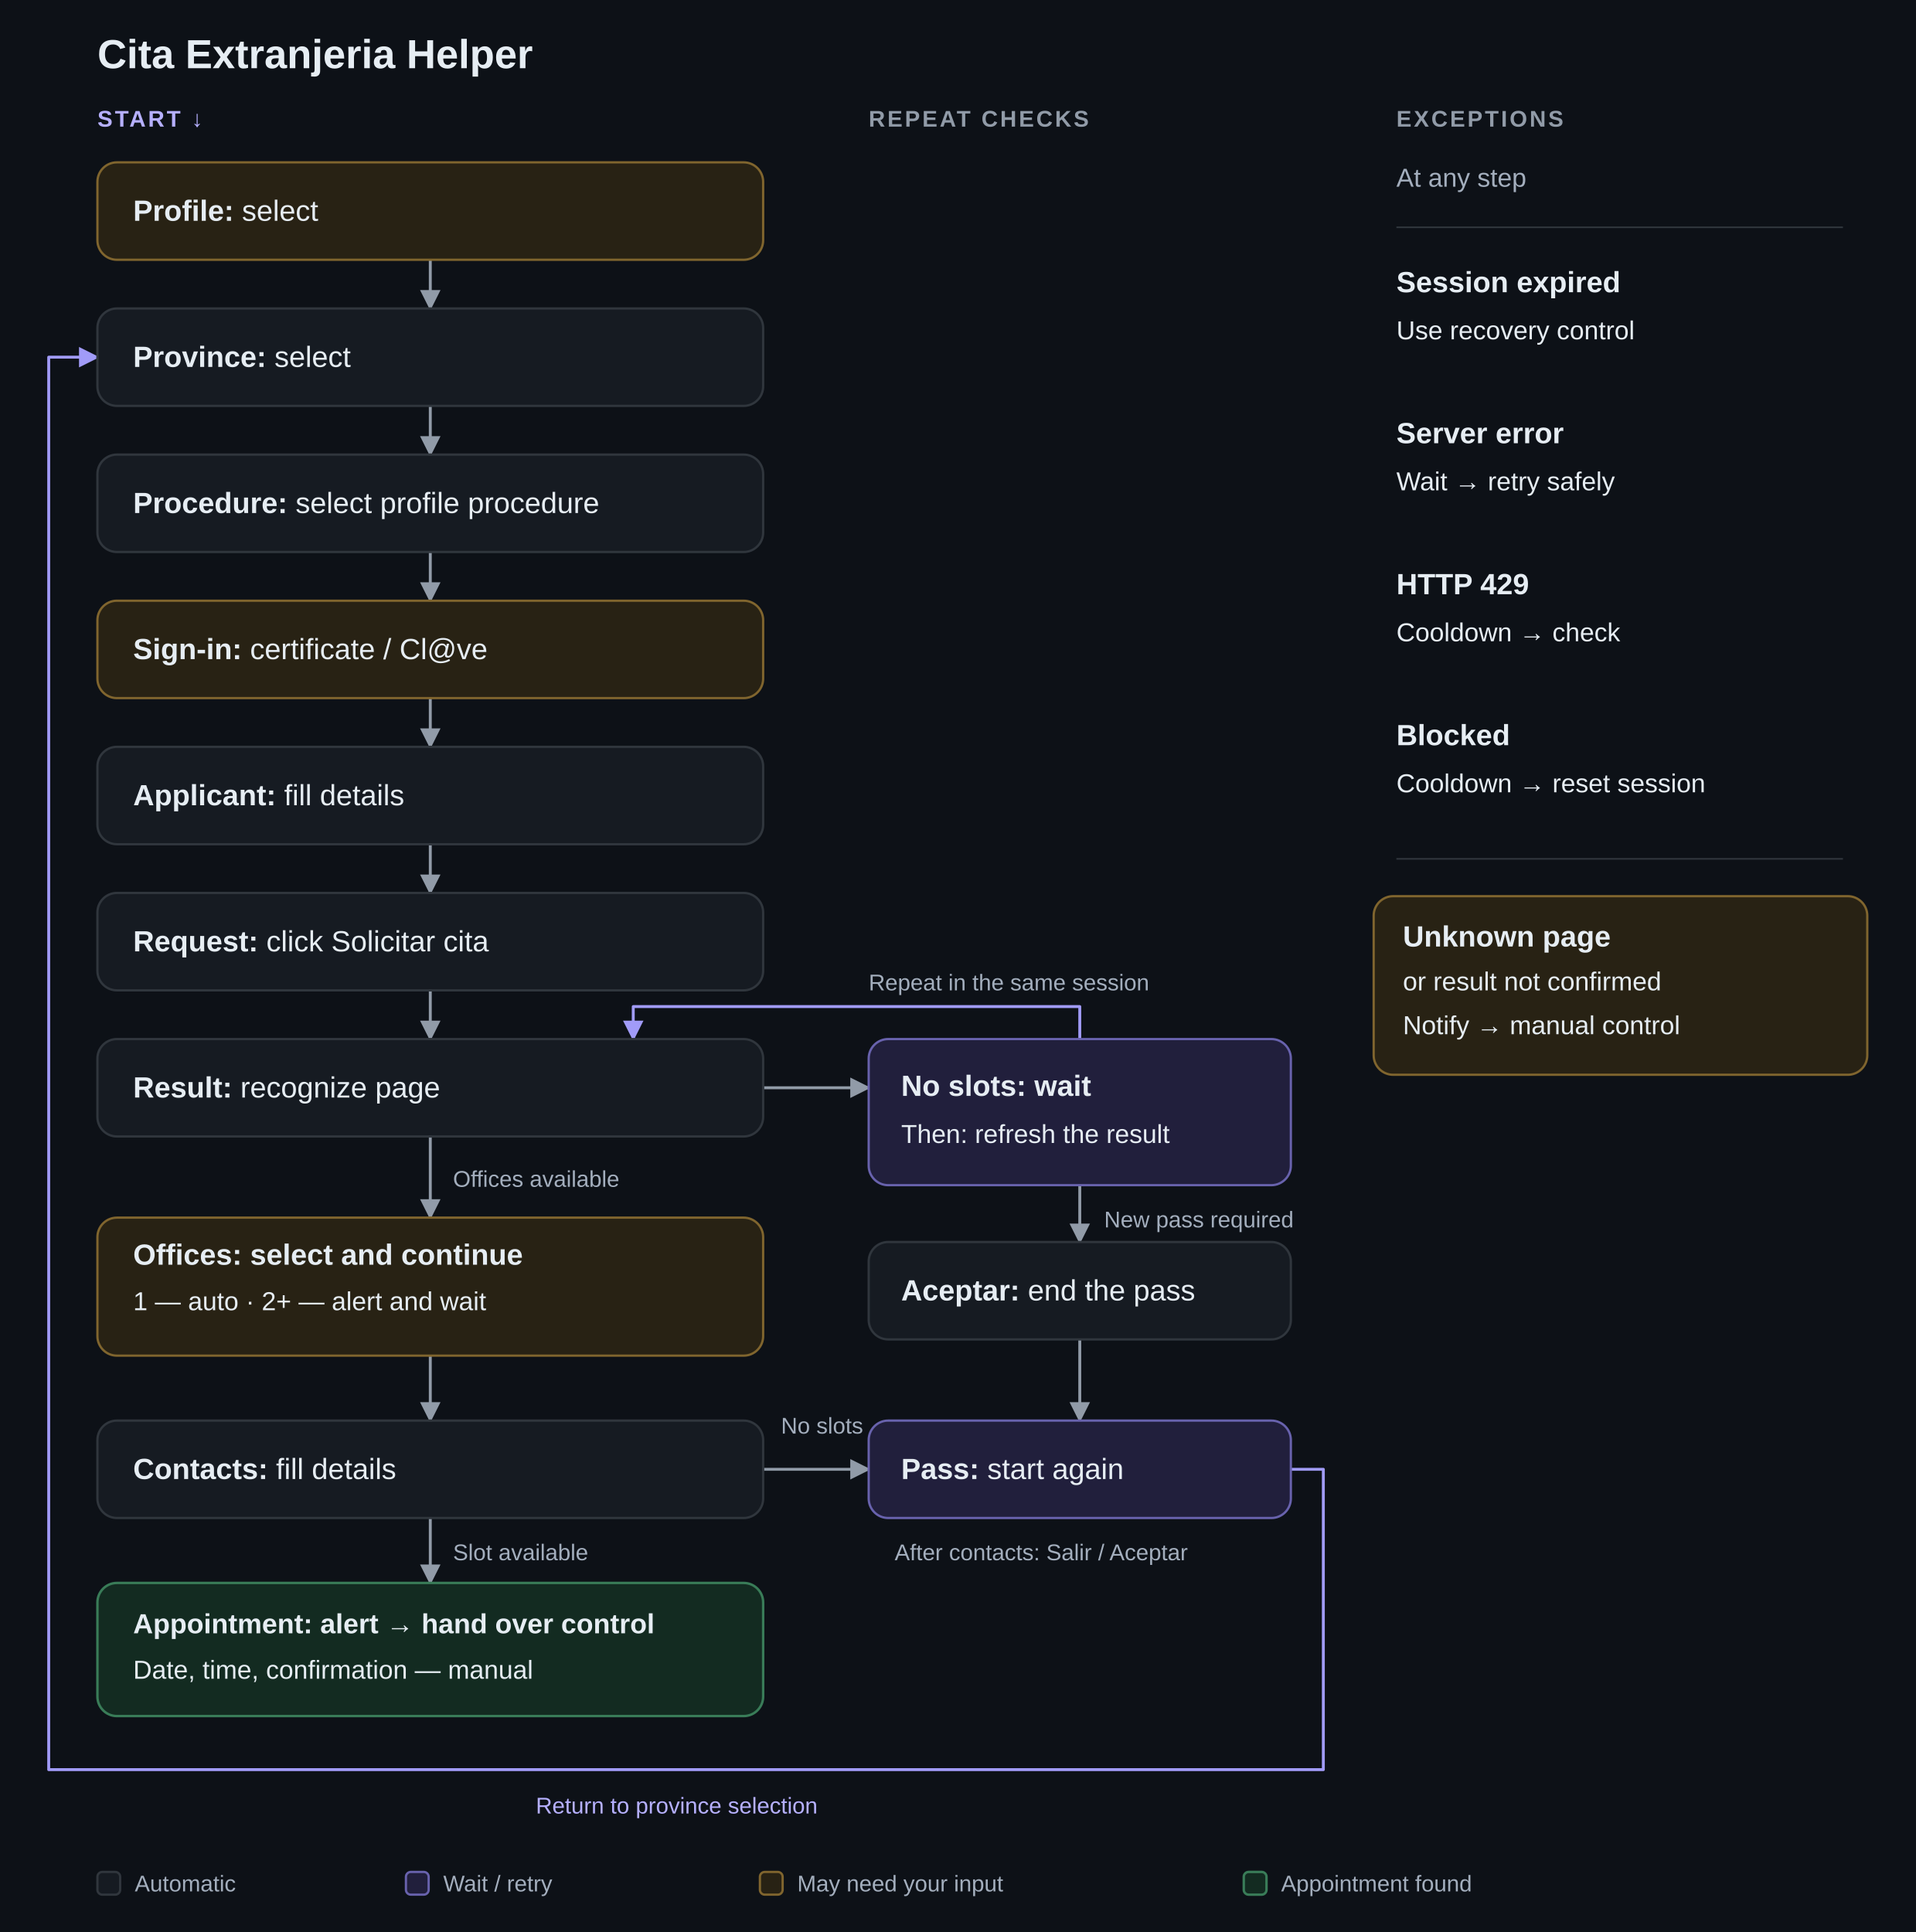
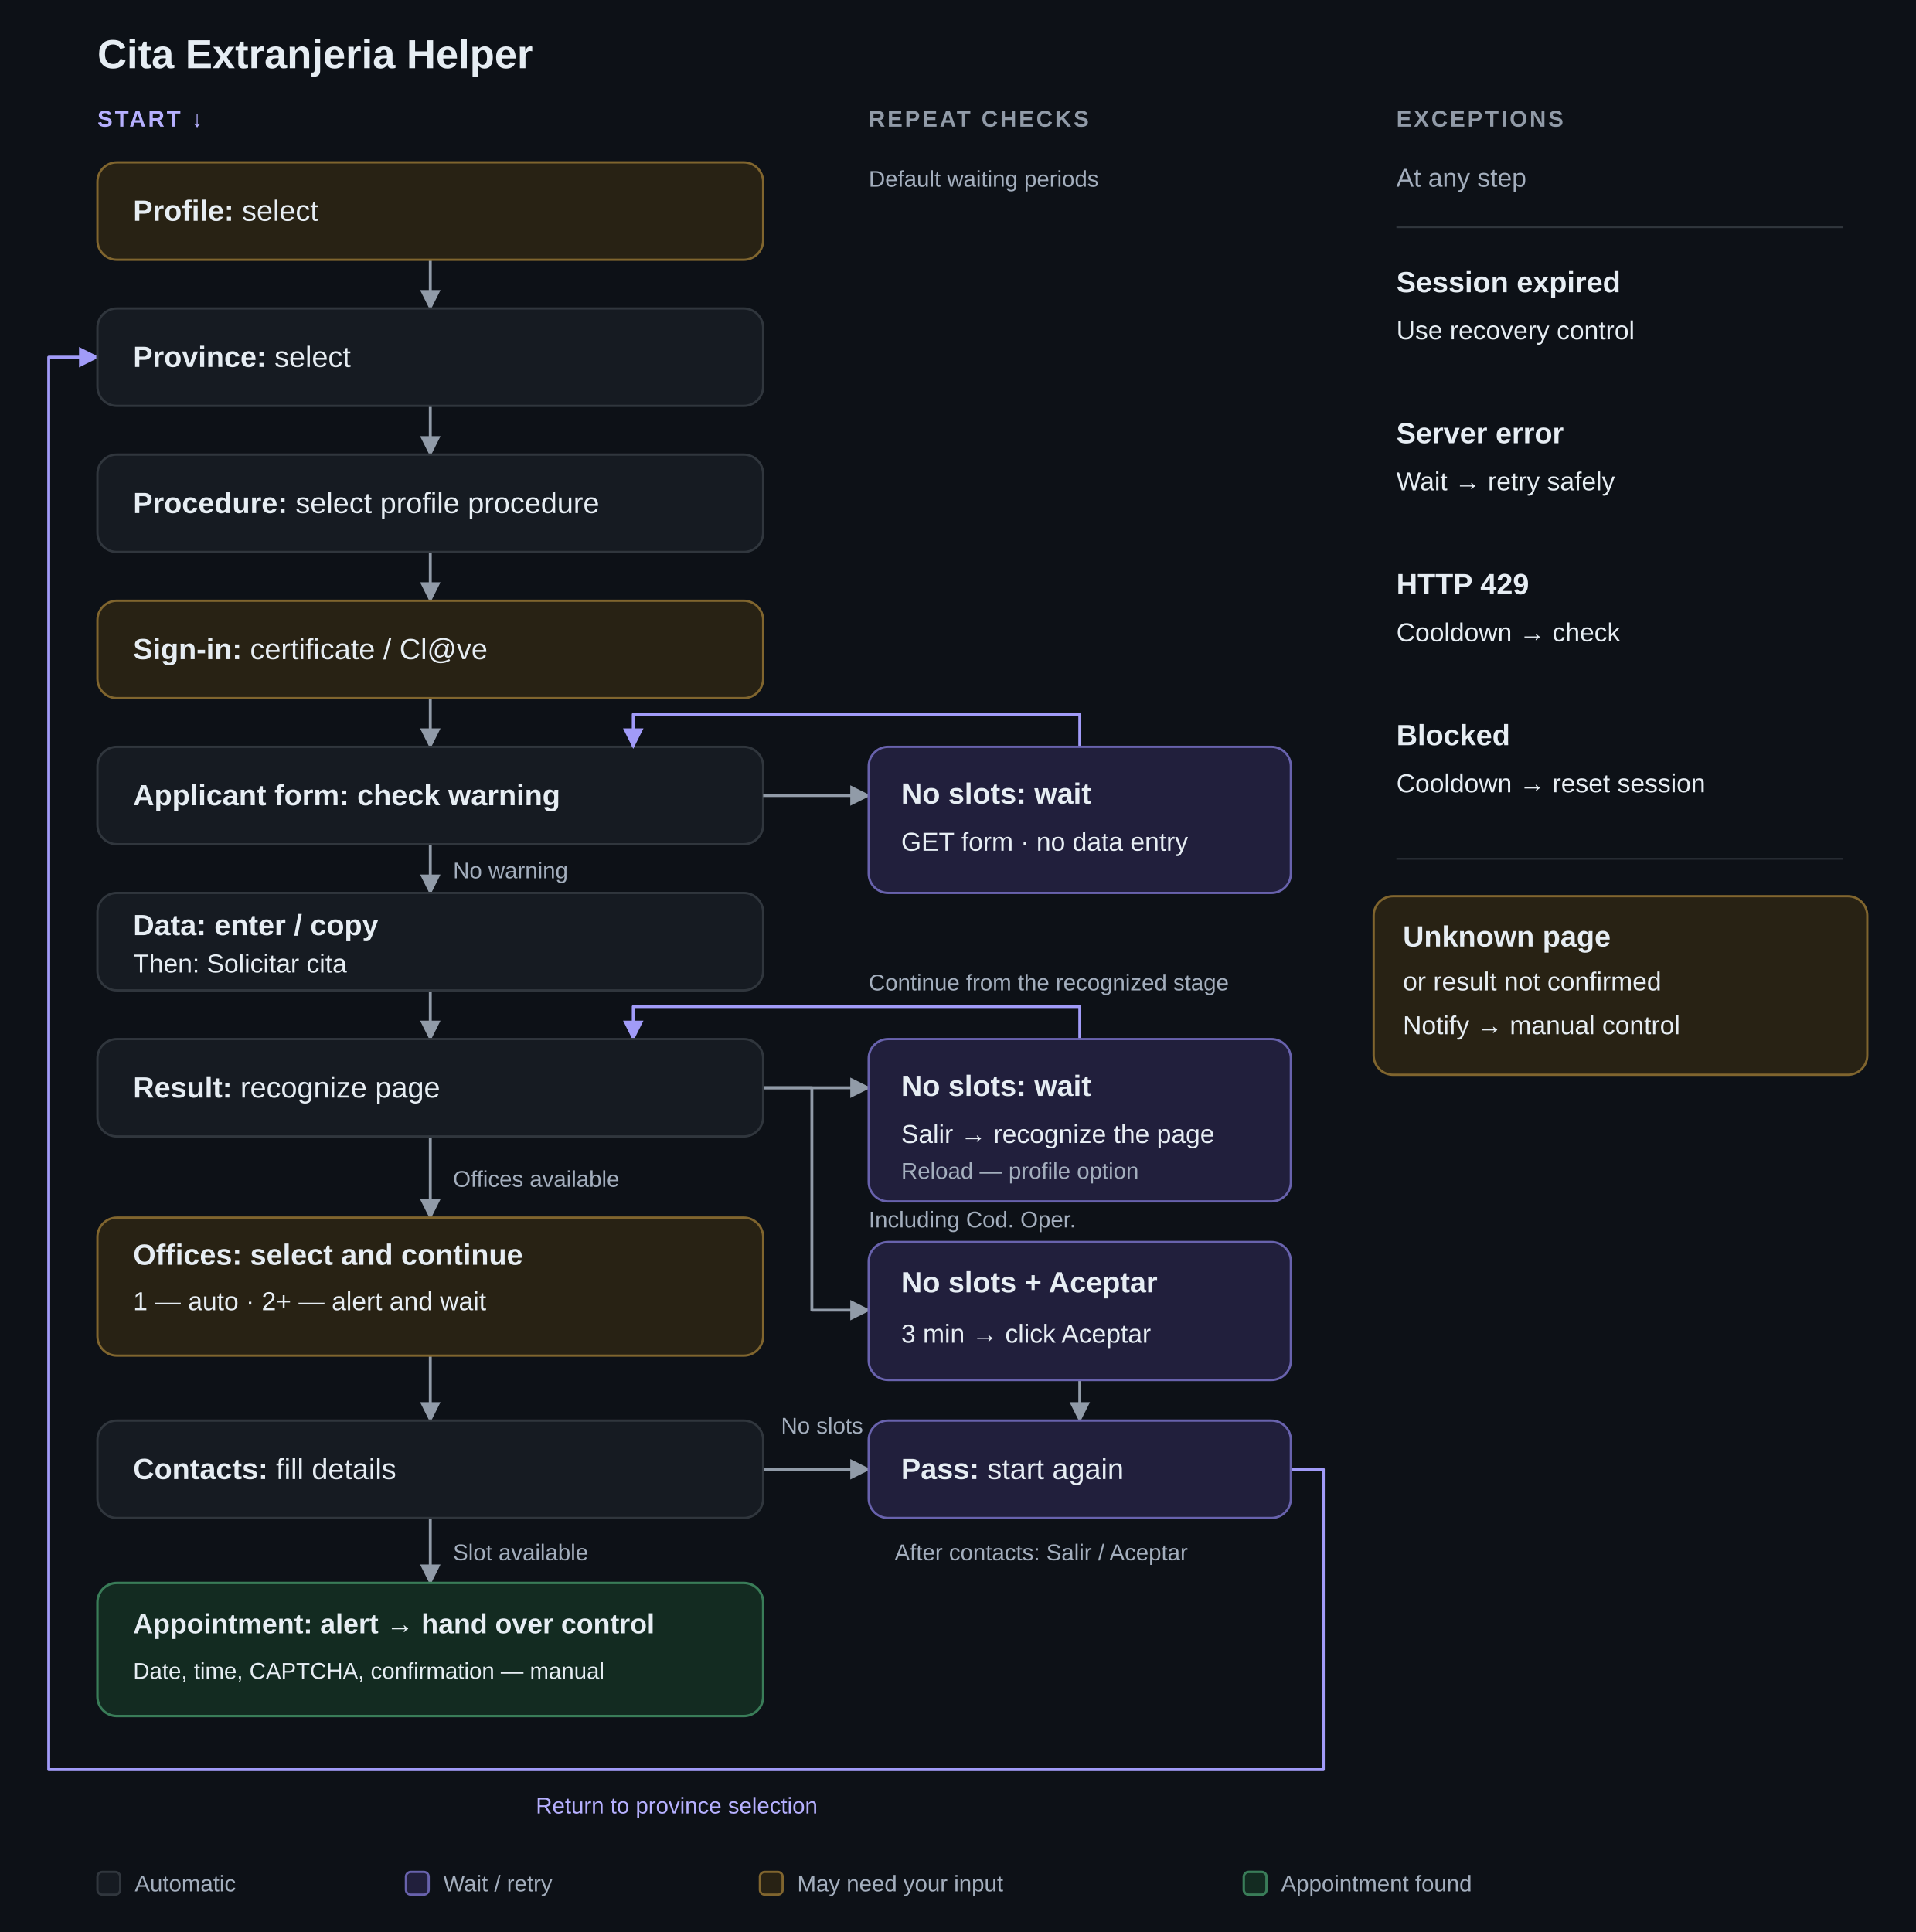
<svg xmlns="http://www.w3.org/2000/svg" width="1180" height="1190" viewBox="0 0 1180 1190">
  <defs>
    <marker id="arrow" viewBox="0 0 10 10" refX="9" refY="5" markerWidth="7" markerHeight="7" orient="auto-start-reverse">
      <path d="M0 0 10 5 0 10Z" fill="#919ba8" />
    </marker>
    <marker id="loop-arrow" viewBox="0 0 10 10" refX="9" refY="5" markerWidth="7" markerHeight="7" orient="auto-start-reverse">
      <path d="M0 0 10 5 0 10Z" fill="#a19bf8" />
    </marker>
    <style>
      text {font-family:Arial, sans-serif;fill:#e6edf3;font-size:18px}
      .heading {font-size:25px;font-weight:700}
      .section {font-size:14px;font-weight:700;letter-spacing:1.4px;fill:#919ba8}
      .label {font-size:14px;fill:#a3aebd}
      .name {font-weight:700}
      .node {fill:#161b22;stroke:#30363d;stroke-width:1.4}
      .manual {fill:#282214;stroke:#80652e;stroke-width:1.4}
      .wait {fill:#211f3c;stroke:#6862ad;stroke-width:1.4}
      .found {fill:#132b21;stroke:#397c58;stroke-width:1.5}
      .link {fill:none;stroke:#919ba8;stroke-width:1.8;marker-end:url(#arrow);stroke-linejoin:round}
      .loop {fill:none;stroke:#a19bf8;stroke-width:1.8;marker-end:url(#loop-arrow);stroke-linejoin:round}
      .small {font-size:16px}
    </style>
  </defs>
  <rect width="1180" height="1190" fill="#0d1117" />
  <text x="60" y="42" class="heading">Cita Extranjeria Helper</text>
  <text x="60" y="78" class="section" style="fill:#b6b0ff">START ↓</text>
  <text x="535" y="78" class="section">REPEAT CHECKS</text>
  <text x="860" y="78" class="section">EXCEPTIONS</text>
  <path class="link" d="M265 160V190" />
  <path class="link" d="M265 250V280" />
  <path class="link" d="M265 340V370" />
  <path class="link" d="M265 430V460" />
  <path class="link" d="M265 520V550" />
  <path class="link" d="M265 610V640" />
  <path class="link" d="M265 700V750" />
  <path class="link" d="M265 835V875" />
  <path class="link" d="M265 935V975" />
  <path class="link" d="M470 670H535" />
  <path class="loop" d="M665 640V620H390V640" />
-   <path class="link" d="M665 730V765" />
-   <path class="link" d="M665 825V875" />
+   <path class="link" d="M470 670H500V807H535" />
+   <path class="link" d="M665 850V875" />
  <path class="link" d="M470 905H535" />
  <path class="loop" d="M795 905H815V1090H30V220H60" />
  <rect class="manual" x="60" y="100" width="410" height="60" rx="12" />
  <text x="82" y="136">
    <tspan class="name">Profile:</tspan> select</text>
  <rect class="node" x="60" y="190" width="410" height="60" rx="12" />
  <text x="82" y="226">
    <tspan class="name">Province:</tspan> select</text>
  <rect class="node" x="60" y="280" width="410" height="60" rx="12" />
  <text x="82" y="316">
    <tspan class="name">Procedure:</tspan> select profile procedure</text>
  <rect class="manual" x="60" y="370" width="410" height="60" rx="12" />
  <text x="82" y="406">
    <tspan class="name">Sign-in:</tspan> certificate / Cl@ve</text>
  <rect class="node" x="60" y="460" width="410" height="60" rx="12" />
-   <text x="82" y="496">
-     <tspan class="name">Applicant:</tspan> fill details</text>
+   <text x="82" y="496" class="name">Applicant form: check warning</text>
  <rect class="node" x="60" y="550" width="410" height="60" rx="12" />
-   <text x="82" y="586">
-     <tspan class="name">Request:</tspan> click Solicitar cita</text>
+   <text x="82" y="576" class="name">Data: enter / copy</text>
  <rect class="node" x="60" y="640" width="410" height="60" rx="12" />
  <text x="82" y="676">
    <tspan class="name">Result:</tspan> recognize page</text>
  <text x="279" y="731" class="label">Offices available</text>
  <rect class="manual" x="60" y="750" width="410" height="85" rx="12" />
  <text x="82" y="779" class="name">Offices: select and continue</text>
  <text x="82" y="807" class="small">1 — auto · 2+ — alert and wait</text>
  <rect class="node" x="60" y="875" width="410" height="60" rx="12" />
  <text x="82" y="911">
    <tspan class="name">Contacts:</tspan> fill details</text>
  <text x="481" y="883" class="label">No slots</text>
  <text x="279" y="961" class="label">Slot available</text>
  <rect class="found" x="60" y="975" width="410" height="82" rx="12" />
  <text x="82" y="1006" class="name" style="font-size:17px">Appointment: alert → hand over control</text>
-   <text x="82" y="1034" class="small">Date, time, confirmation — manual</text>
-   <rect class="wait" x="535" y="640" width="260" height="90" rx="12" />
+   <text x="82" y="1034" class="small" style="font-size:14px">Date, time, CAPTCHA, confirmation — manual</text>
+   <rect class="wait" x="535" y="640" width="260" height="100" rx="12" />
  <text x="555" y="675" class="name">No slots: wait</text>
-   <text x="555" y="704" class="small">Then: refresh the result</text>
-   <text x="535" y="610" class="label">Repeat in the same session</text>
-   <text x="680" y="756" class="label">New pass required</text>
-   <rect class="node" x="535" y="765" width="260" height="60" rx="12" />
-   <text x="555" y="801">
-     <tspan class="name">Aceptar:</tspan> end the pass</text>
+   <text x="555" y="704" class="small">Salir → recognize the page</text>
+   <text x="535" y="610" class="label">Continue from the recognized stage</text>
+   <text x="535" y="756" class="label">Including Cod. Oper.</text>
+   <rect class="wait" x="535" y="765" width="260" height="85" rx="12" />
+   <text x="555" y="796" class="name">No slots + Aceptar</text>
  <rect class="wait" x="535" y="875" width="260" height="60" rx="12" />
  <text x="555" y="911">
    <tspan class="name">Pass:</tspan> start again</text>
  <text x="551" y="961" class="label">After contacts: Salir / Aceptar</text>
  <text x="330" y="1117" class="label" style="fill:#b6b0ff">Return to province selection</text>
  <text x="860" y="115" class="small" style="fill:#a3aebd">At any step</text>
  <path d="M860 140H1135" stroke="#30363d" />
  <text x="860" y="180" class="name">Session expired</text>
  <text x="860" y="209" class="small">Use recovery control</text>
  <text x="860" y="273" class="name">Server error</text>
  <text x="860" y="302" class="small">Wait → retry safely</text>
  <text x="860" y="366" class="name">HTTP 429</text>
  <text x="860" y="395" class="small">Cooldown → check</text>
  <text x="860" y="459" class="name">Blocked</text>
  <text x="860" y="488" class="small">Cooldown → reset session</text>
  <path d="M860 529H1135" stroke="#30363d" />
  <rect class="manual" x="846" y="552" width="304" height="110" rx="12" />
  <text x="864" y="583" class="name">Unknown page</text>
  <text x="864" y="610" class="small">or result not confirmed</text>
  <text x="864" y="637" class="small">Notify → manual control</text>
  <rect x="60" y="1153" width="14" height="14" rx="3" class="node" />
  <text x="83" y="1165" class="label">Automatic</text>
  <rect x="250" y="1153" width="14" height="14" rx="3" class="wait" />
  <text x="273" y="1165" class="label">Wait / retry</text>
  <rect x="468" y="1153" width="14" height="14" rx="3" class="manual" />
  <text x="491" y="1165" class="label">May need your input</text>
  <rect x="766" y="1153" width="14" height="14" rx="3" class="found" />
  <text x="789" y="1165" class="label">Appointment found</text>
+   <path class="link" d="M470 490H535" />
+   <path class="loop" d="M665 460V440H390V460" />
+   <rect class="wait" x="535" y="460" width="260" height="90" rx="12" />
+   <text x="555" y="495" class="name">No slots: wait</text>
+   <text x="555" y="524" class="small">GET form · no data entry</text>
+   <text x="279" y="541" class="label">No warning</text>
+   <text x="555" y="726" class="label">Reload — profile option</text>
+   <text x="555" y="827" class="small">3 min → click Aceptar</text>
+   <text x="82" y="599" class="small">Then: Solicitar cita</text>
+   <text x="535" y="115" class="label">Default waiting periods</text>
</svg>
